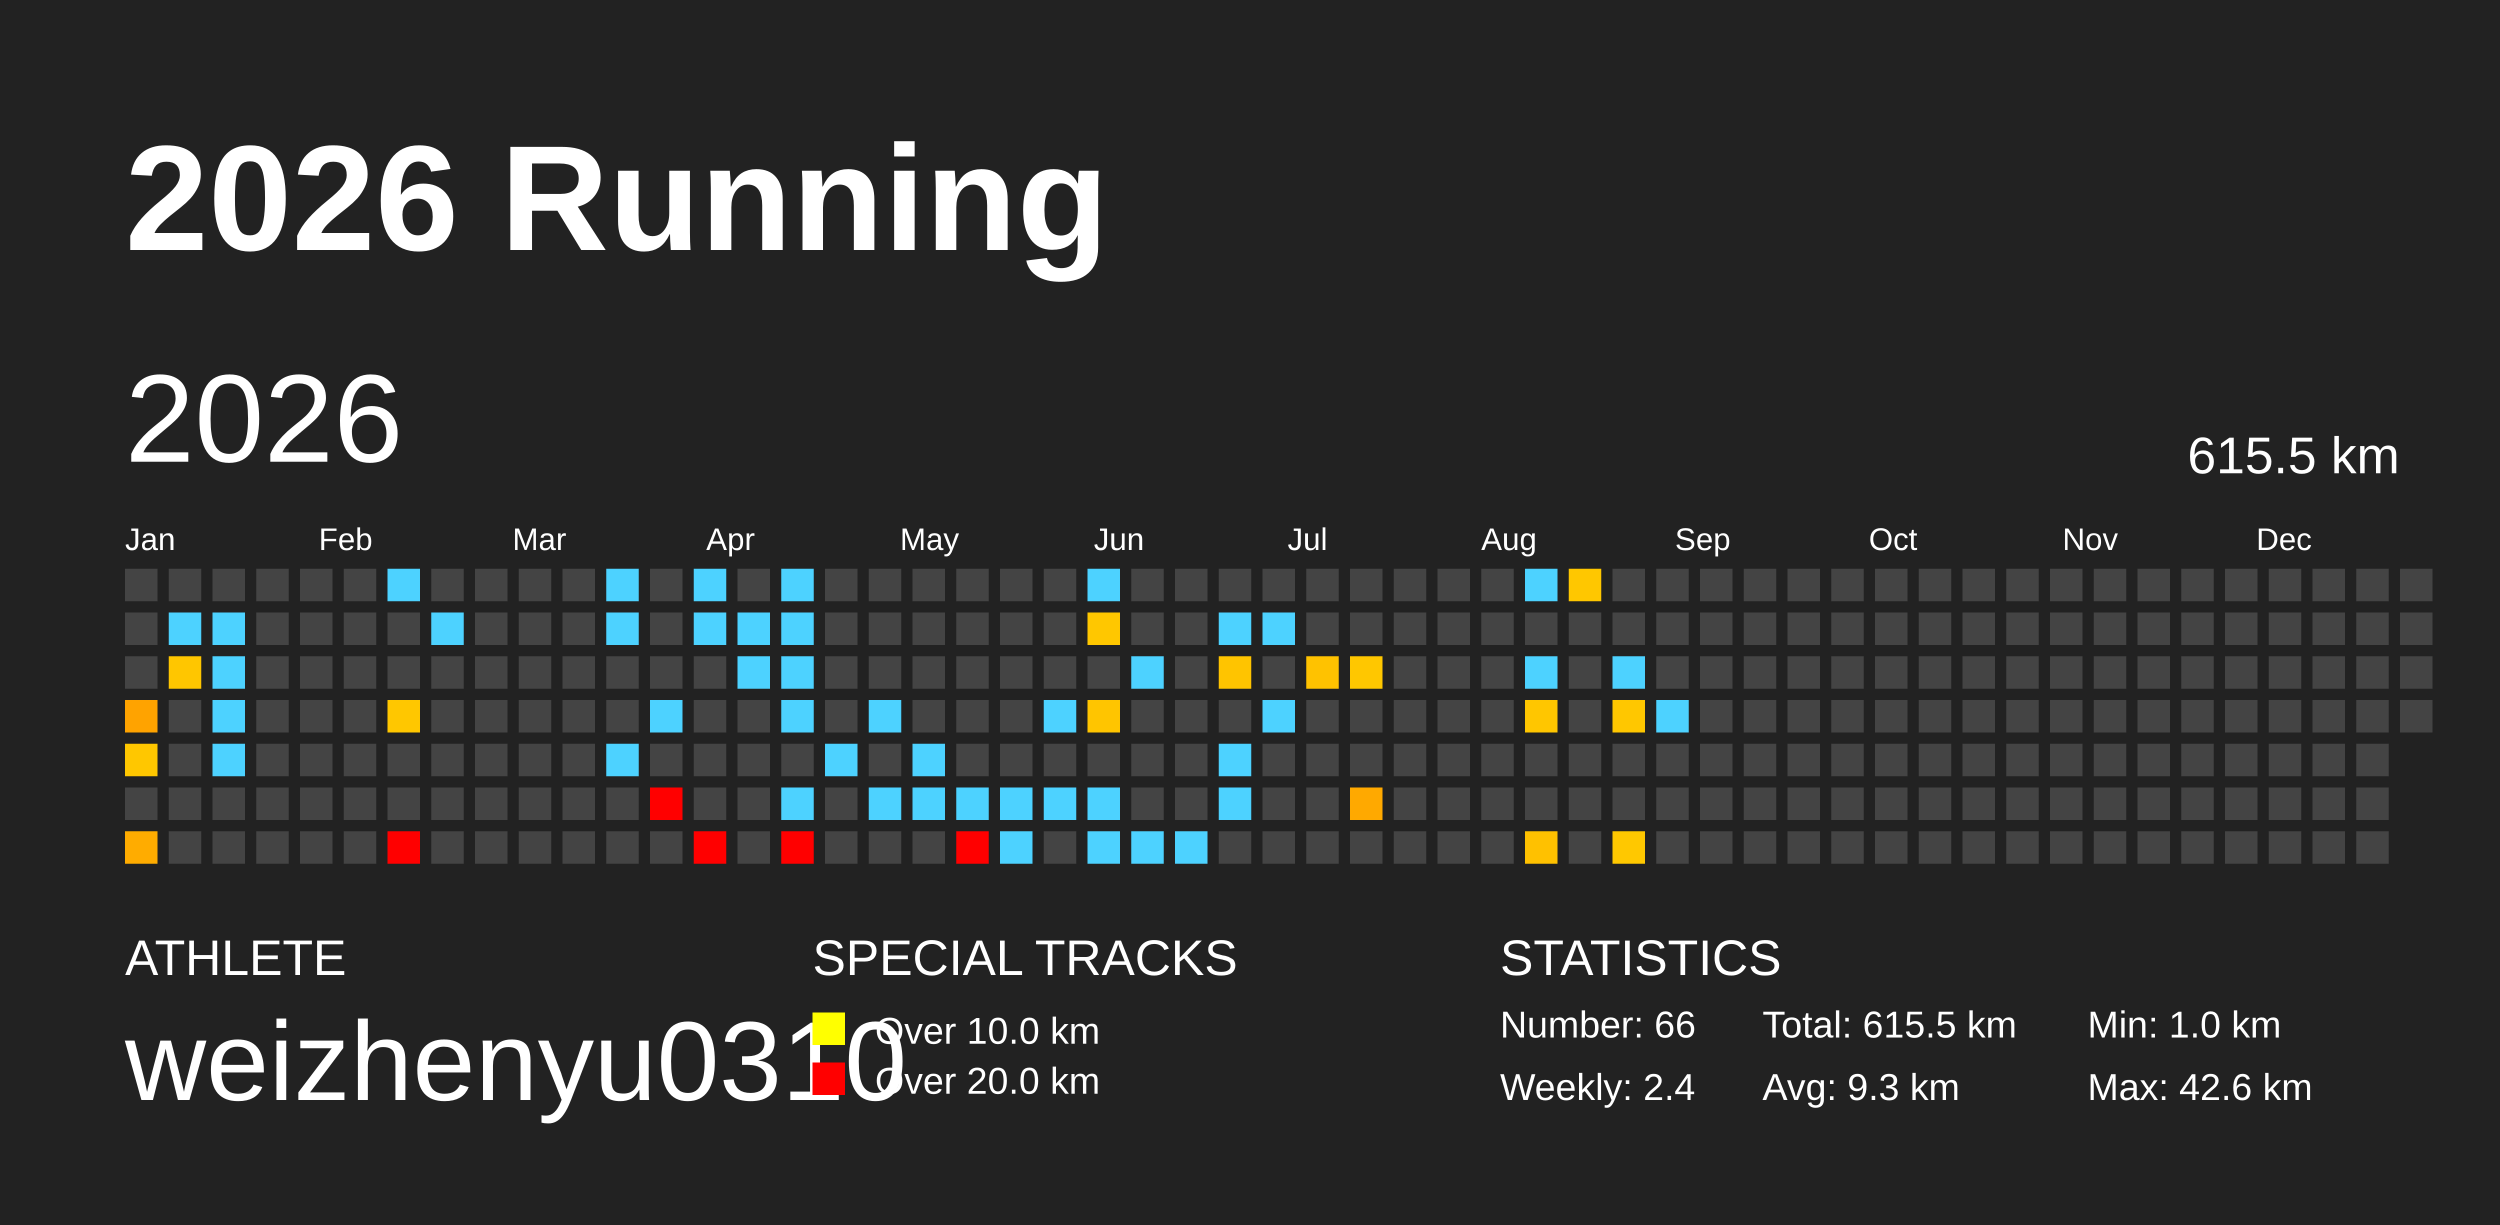
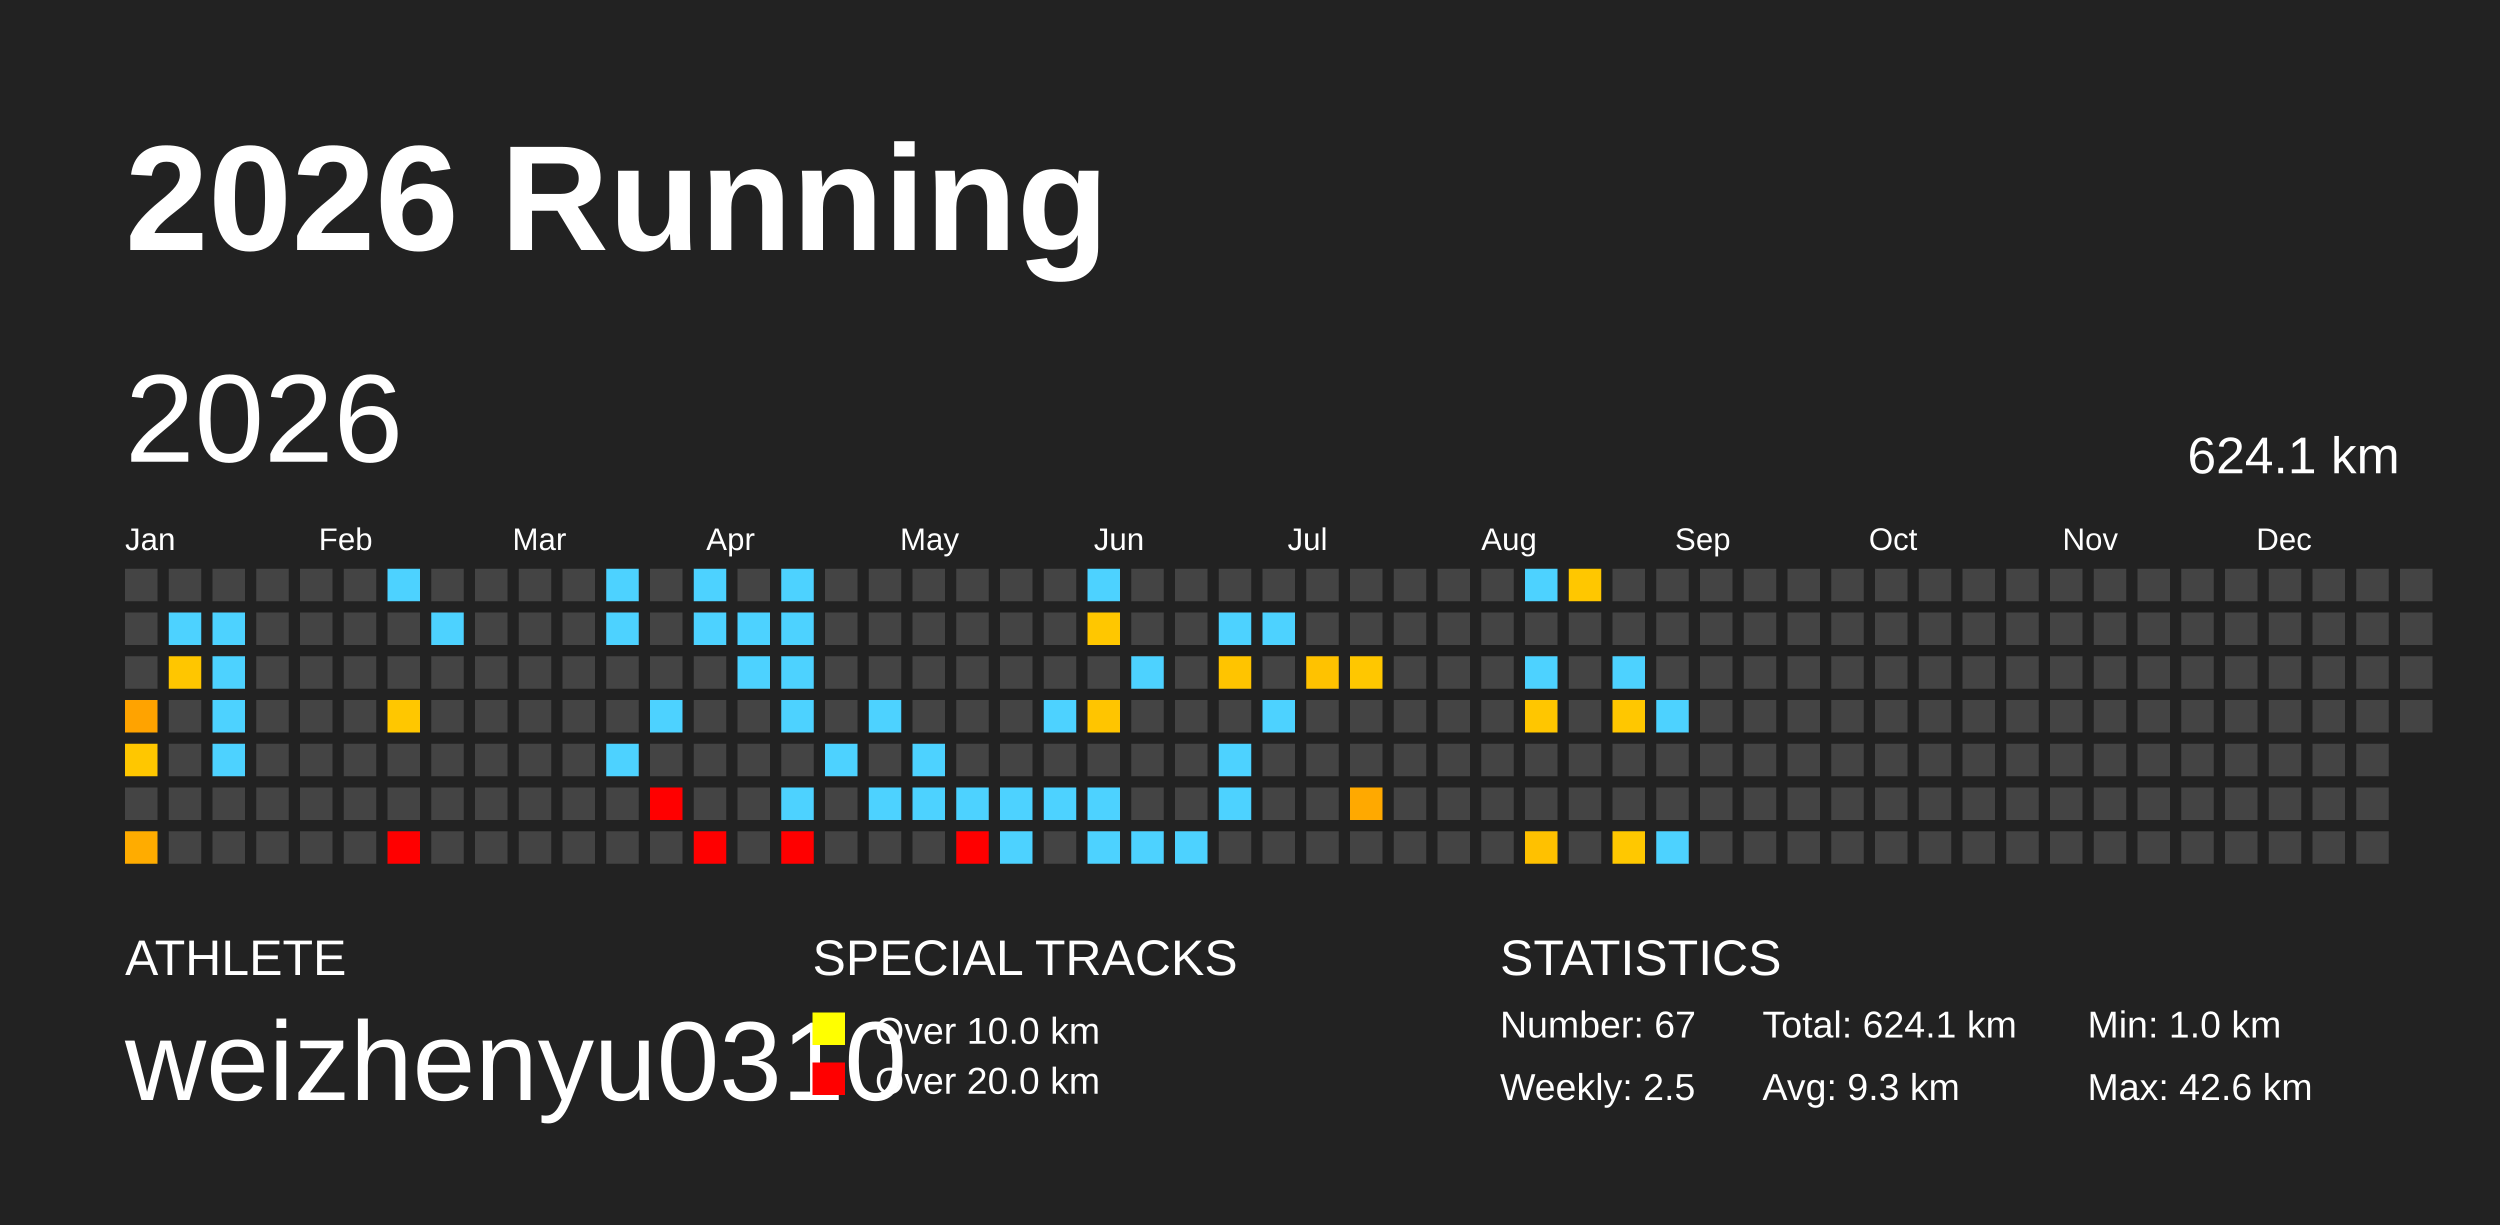
<svg xmlns="http://www.w3.org/2000/svg" baseProfile="full" height="98mm" version="1.1" viewBox="0,0,200,98" width="200mm">
  <defs />
  <rect fill="#222222" height="98" width="200" x="0" y="0" />
  <text fill="#FFFFFF" style="font-size:12px; font-family:Arial; font-weight:bold;" x="10" y="20">2026 Running</text>
  <text fill="#FFFFFF" style="font-size:4px; font-family:Arial" x="10" y="78">ATHLETE</text>
  <text fill="#FFFFFF" style="font-size:9px; font-family:Arial" x="10" y="88">weizhenyu0310</text>
  <text fill="#FFFFFF" style="font-size:4px; font-family:Arial" x="65" y="78">SPECIAL TRACKS</text>
  <rect fill="yellow" height="2.6" width="2.6" x="65" y="81" />
  <text fill="#FFFFFF" style="font-size:3px; font-family:Arial" x="70" y="83.5">Over 10.0 km</text>
  <rect fill="red" height="2.6" width="2.6" x="65" y="85" />
  <text fill="#FFFFFF" style="font-size:3px; font-family:Arial" x="70" y="87.5">Over 20.0 km</text>
  <text fill="#FFFFFF" style="font-size:4px; font-family:Arial" x="120" y="78">STATISTICS</text>
-   <text fill="#FFFFFF" style="font-size:3px; font-family:Arial" x="120" y="83">Number: 66</text>
-   <text fill="#FFFFFF" style="font-size:3px; font-family:Arial" x="120" y="88">Weekly: 2.4</text>
-   <text fill="#FFFFFF" style="font-size:3px; font-family:Arial" x="141" y="83">Total: 615.5 km</text>
+   <text fill="#FFFFFF" style="font-size:3px; font-family:Arial" x="120" y="83">Number: 67</text>
+   <text fill="#FFFFFF" style="font-size:3px; font-family:Arial" x="120" y="88">Weekly: 2.5</text>
+   <text fill="#FFFFFF" style="font-size:3px; font-family:Arial" x="141" y="83">Total: 624.1 km</text>
  <text fill="#FFFFFF" style="font-size:3px; font-family:Arial" x="141" y="88">Avg: 9.3 km</text>
  <text fill="#FFFFFF" style="font-size:3px; font-family:Arial" x="167" y="83">Min: 1.0 km</text>
  <text fill="#FFFFFF" style="font-size:3px; font-family:Arial" x="167" y="88">Max: 42.6 km</text>
  <text dominant-baseline="hanging" fill="#FFFFFF" style="font-size:10.0px; font-family:Arial;" x="10" y="30">2026</text>
-   <text dominant-baseline="hanging" fill="#FFFFFF" style="font-size:4.125px; font-family:Arial;" x="175" y="35">615.5 km</text>
+   <text dominant-baseline="hanging" fill="#FFFFFF" style="font-size:4.125px; font-family:Arial;" x="175" y="35">624.1 km</text>
  <text fill="#FFFFFF" style="font-size:2.5px; font-family:Arial" x="10.0" y="44">Jan</text>
  <text fill="#FFFFFF" style="font-size:2.5px; font-family:Arial" x="25.5" y="44">Feb</text>
  <text fill="#FFFFFF" style="font-size:2.5px; font-family:Arial" x="41.0" y="44">Mar</text>
  <text fill="#FFFFFF" style="font-size:2.5px; font-family:Arial" x="56.5" y="44">Apr</text>
  <text fill="#FFFFFF" style="font-size:2.5px; font-family:Arial" x="72.0" y="44">May</text>
  <text fill="#FFFFFF" style="font-size:2.5px; font-family:Arial" x="87.5" y="44">Jun</text>
  <text fill="#FFFFFF" style="font-size:2.5px; font-family:Arial" x="103.0" y="44">Jul</text>
  <text fill="#FFFFFF" style="font-size:2.5px; font-family:Arial" x="118.5" y="44">Aug</text>
  <text fill="#FFFFFF" style="font-size:2.5px; font-family:Arial" x="134.0" y="44">Sep</text>
  <text fill="#FFFFFF" style="font-size:2.5px; font-family:Arial" x="149.5" y="44">Oct</text>
  <text fill="#FFFFFF" style="font-size:2.5px; font-family:Arial" x="165.0" y="44">Nov</text>
  <text fill="#FFFFFF" style="font-size:2.5px; font-family:Arial" x="180.5" y="44">Dec</text>
  <rect fill="#444444" height="2.6" width="2.6" x="10.0" y="45.5" />
  <rect fill="#444444" height="2.6" width="2.6" x="10.0" y="49.0" />
  <rect fill="#444444" height="2.6" width="2.6" x="10.0" y="52.5" />
  <rect fill="#ffa300" height="2.6" width="2.6" x="10.0" y="56.0" />
  <rect fill="#ffc700" height="2.6" width="2.6" x="10.0" y="59.5" />
  <rect fill="#444444" height="2.6" width="2.6" x="10.0" y="63.0" />
  <rect fill="#ffac00" height="2.6" width="2.6" x="10.0" y="66.5" />
  <rect fill="#444444" height="2.6" width="2.6" x="13.5" y="45.5" />
  <rect fill="#4dd2ff" height="2.6" width="2.6" x="13.5" y="49.0" />
  <rect fill="#ffc600" height="2.6" width="2.6" x="13.5" y="52.5" />
  <rect fill="#444444" height="2.6" width="2.6" x="13.5" y="56.0" />
  <rect fill="#444444" height="2.6" width="2.6" x="13.5" y="59.5" />
  <rect fill="#444444" height="2.6" width="2.6" x="13.5" y="63.0" />
  <rect fill="#444444" height="2.6" width="2.6" x="13.5" y="66.5" />
  <rect fill="#444444" height="2.6" width="2.6" x="17.0" y="45.5" />
  <rect fill="#4dd2ff" height="2.6" width="2.6" x="17.0" y="49.0" />
  <rect fill="#4dd2ff" height="2.6" width="2.6" x="17.0" y="52.5" />
  <rect fill="#4dd2ff" height="2.6" width="2.6" x="17.0" y="56.0" />
  <rect fill="#4dd2ff" height="2.6" width="2.6" x="17.0" y="59.5" />
  <rect fill="#444444" height="2.6" width="2.6" x="17.0" y="63.0" />
  <rect fill="#444444" height="2.6" width="2.6" x="17.0" y="66.5" />
  <rect fill="#444444" height="2.6" width="2.6" x="20.5" y="45.5" />
  <rect fill="#444444" height="2.6" width="2.6" x="20.5" y="49.0" />
  <rect fill="#444444" height="2.6" width="2.6" x="20.5" y="52.5" />
  <rect fill="#444444" height="2.6" width="2.6" x="20.5" y="56.0" />
  <rect fill="#444444" height="2.6" width="2.6" x="20.5" y="59.5" />
  <rect fill="#444444" height="2.6" width="2.6" x="20.5" y="63.0" />
  <rect fill="#444444" height="2.6" width="2.6" x="20.5" y="66.5" />
  <rect fill="#444444" height="2.6" width="2.6" x="24.0" y="45.5" />
  <rect fill="#444444" height="2.6" width="2.6" x="24.0" y="49.0" />
  <rect fill="#444444" height="2.6" width="2.6" x="24.0" y="52.5" />
  <rect fill="#444444" height="2.6" width="2.6" x="24.0" y="56.0" />
  <rect fill="#444444" height="2.6" width="2.6" x="24.0" y="59.5" />
  <rect fill="#444444" height="2.6" width="2.6" x="24.0" y="63.0" />
  <rect fill="#444444" height="2.6" width="2.6" x="24.0" y="66.5" />
  <rect fill="#444444" height="2.6" width="2.6" x="27.5" y="45.5" />
  <rect fill="#444444" height="2.6" width="2.6" x="27.5" y="49.0" />
  <rect fill="#444444" height="2.6" width="2.6" x="27.5" y="52.5" />
  <rect fill="#444444" height="2.6" width="2.6" x="27.5" y="56.0" />
  <rect fill="#444444" height="2.6" width="2.6" x="27.5" y="59.5" />
  <rect fill="#444444" height="2.6" width="2.6" x="27.5" y="63.0" />
  <rect fill="#444444" height="2.6" width="2.6" x="27.5" y="66.5" />
  <rect fill="#4dd2ff" height="2.6" width="2.6" x="31.0" y="45.5" />
  <rect fill="#444444" height="2.6" width="2.6" x="31.0" y="49.0" />
  <rect fill="#444444" height="2.6" width="2.6" x="31.0" y="52.5" />
  <rect fill="#ffc700" height="2.6" width="2.6" x="31.0" y="56.0" />
  <rect fill="#444444" height="2.6" width="2.6" x="31.0" y="59.5" />
  <rect fill="#444444" height="2.6" width="2.6" x="31.0" y="63.0" />
  <rect fill="red" height="2.6" width="2.6" x="31.0" y="66.5" />
  <rect fill="#444444" height="2.6" width="2.6" x="34.5" y="45.5" />
  <rect fill="#4dd2ff" height="2.6" width="2.6" x="34.5" y="49.0" />
  <rect fill="#444444" height="2.6" width="2.6" x="34.5" y="52.5" />
  <rect fill="#444444" height="2.6" width="2.6" x="34.5" y="56.0" />
  <rect fill="#444444" height="2.6" width="2.6" x="34.5" y="59.5" />
  <rect fill="#444444" height="2.6" width="2.6" x="34.5" y="63.0" />
  <rect fill="#444444" height="2.6" width="2.6" x="34.5" y="66.5" />
  <rect fill="#444444" height="2.6" width="2.6" x="38.0" y="45.5" />
  <rect fill="#444444" height="2.6" width="2.6" x="38.0" y="49.0" />
  <rect fill="#444444" height="2.6" width="2.6" x="38.0" y="52.5" />
  <rect fill="#444444" height="2.6" width="2.6" x="38.0" y="56.0" />
  <rect fill="#444444" height="2.6" width="2.6" x="38.0" y="59.5" />
  <rect fill="#444444" height="2.6" width="2.6" x="38.0" y="63.0" />
  <rect fill="#444444" height="2.6" width="2.6" x="38.0" y="66.5" />
  <rect fill="#444444" height="2.6" width="2.6" x="41.5" y="45.5" />
  <rect fill="#444444" height="2.6" width="2.6" x="41.5" y="49.0" />
  <rect fill="#444444" height="2.6" width="2.6" x="41.5" y="52.5" />
  <rect fill="#444444" height="2.6" width="2.6" x="41.5" y="56.0" />
  <rect fill="#444444" height="2.6" width="2.6" x="41.5" y="59.5" />
  <rect fill="#444444" height="2.6" width="2.6" x="41.5" y="63.0" />
  <rect fill="#444444" height="2.6" width="2.6" x="41.5" y="66.5" />
  <rect fill="#444444" height="2.6" width="2.6" x="45.0" y="45.5" />
  <rect fill="#444444" height="2.6" width="2.6" x="45.0" y="49.0" />
  <rect fill="#444444" height="2.6" width="2.6" x="45.0" y="52.5" />
  <rect fill="#444444" height="2.6" width="2.6" x="45.0" y="56.0" />
  <rect fill="#444444" height="2.6" width="2.6" x="45.0" y="59.5" />
  <rect fill="#444444" height="2.6" width="2.6" x="45.0" y="63.0" />
  <rect fill="#444444" height="2.6" width="2.6" x="45.0" y="66.5" />
  <rect fill="#4dd2ff" height="2.6" width="2.6" x="48.5" y="45.5" />
  <rect fill="#4dd2ff" height="2.6" width="2.6" x="48.5" y="49.0" />
  <rect fill="#444444" height="2.6" width="2.6" x="48.5" y="52.5" />
  <rect fill="#444444" height="2.6" width="2.6" x="48.5" y="56.0" />
  <rect fill="#4dd2ff" height="2.6" width="2.6" x="48.5" y="59.5" />
  <rect fill="#444444" height="2.6" width="2.6" x="48.5" y="63.0" />
  <rect fill="#444444" height="2.6" width="2.6" x="48.5" y="66.5" />
  <rect fill="#444444" height="2.6" width="2.6" x="52.0" y="45.5" />
  <rect fill="#444444" height="2.6" width="2.6" x="52.0" y="49.0" />
  <rect fill="#444444" height="2.6" width="2.6" x="52.0" y="52.5" />
  <rect fill="#4dd2ff" height="2.6" width="2.6" x="52.0" y="56.0" />
  <rect fill="#444444" height="2.6" width="2.6" x="52.0" y="59.5" />
  <rect fill="red" height="2.6" width="2.6" x="52.0" y="63.0" />
  <rect fill="#444444" height="2.6" width="2.6" x="52.0" y="66.5" />
  <rect fill="#4dd2ff" height="2.6" width="2.6" x="55.5" y="45.5" />
  <rect fill="#4dd2ff" height="2.6" width="2.6" x="55.5" y="49.0" />
  <rect fill="#444444" height="2.6" width="2.6" x="55.5" y="52.5" />
  <rect fill="#444444" height="2.6" width="2.6" x="55.5" y="56.0" />
  <rect fill="#444444" height="2.6" width="2.6" x="55.5" y="59.5" />
  <rect fill="#444444" height="2.6" width="2.6" x="55.5" y="63.0" />
  <rect fill="red" height="2.6" width="2.6" x="55.5" y="66.5" />
  <rect fill="#444444" height="2.6" width="2.6" x="59.0" y="45.5" />
  <rect fill="#4dd2ff" height="2.6" width="2.6" x="59.0" y="49.0" />
  <rect fill="#4dd2ff" height="2.6" width="2.6" x="59.0" y="52.5" />
  <rect fill="#444444" height="2.6" width="2.6" x="59.0" y="56.0" />
  <rect fill="#444444" height="2.6" width="2.6" x="59.0" y="59.5" />
  <rect fill="#444444" height="2.6" width="2.6" x="59.0" y="63.0" />
  <rect fill="#444444" height="2.6" width="2.6" x="59.0" y="66.5" />
  <rect fill="#4dd2ff" height="2.6" width="2.6" x="62.5" y="45.5" />
  <rect fill="#4dd2ff" height="2.6" width="2.6" x="62.5" y="49.0" />
  <rect fill="#4dd2ff" height="2.6" width="2.6" x="62.5" y="52.5" />
  <rect fill="#4dd2ff" height="2.6" width="2.6" x="62.5" y="56.0" />
  <rect fill="#444444" height="2.6" width="2.6" x="62.5" y="59.5" />
  <rect fill="#4dd2ff" height="2.6" width="2.6" x="62.5" y="63.0" />
  <rect fill="red" height="2.6" width="2.6" x="62.5" y="66.5" />
  <rect fill="#444444" height="2.6" width="2.6" x="66.0" y="45.5" />
  <rect fill="#444444" height="2.6" width="2.6" x="66.0" y="49.0" />
  <rect fill="#444444" height="2.6" width="2.6" x="66.0" y="52.5" />
  <rect fill="#444444" height="2.6" width="2.6" x="66.0" y="56.0" />
  <rect fill="#4dd2ff" height="2.6" width="2.6" x="66.0" y="59.5" />
  <rect fill="#444444" height="2.6" width="2.6" x="66.0" y="63.0" />
  <rect fill="#444444" height="2.6" width="2.6" x="66.0" y="66.5" />
  <rect fill="#444444" height="2.6" width="2.6" x="69.5" y="45.5" />
  <rect fill="#444444" height="2.6" width="2.6" x="69.5" y="49.0" />
  <rect fill="#444444" height="2.6" width="2.6" x="69.5" y="52.5" />
  <rect fill="#4dd2ff" height="2.6" width="2.6" x="69.5" y="56.0" />
  <rect fill="#444444" height="2.6" width="2.6" x="69.5" y="59.5" />
  <rect fill="#4dd2ff" height="2.6" width="2.6" x="69.5" y="63.0" />
  <rect fill="#444444" height="2.6" width="2.6" x="69.5" y="66.5" />
  <rect fill="#444444" height="2.6" width="2.6" x="73.0" y="45.5" />
  <rect fill="#444444" height="2.6" width="2.6" x="73.0" y="49.0" />
  <rect fill="#444444" height="2.6" width="2.6" x="73.0" y="52.5" />
  <rect fill="#444444" height="2.6" width="2.6" x="73.0" y="56.0" />
  <rect fill="#4dd2ff" height="2.6" width="2.6" x="73.0" y="59.5" />
  <rect fill="#4dd2ff" height="2.6" width="2.6" x="73.0" y="63.0" />
  <rect fill="#444444" height="2.6" width="2.6" x="73.0" y="66.5" />
  <rect fill="#444444" height="2.6" width="2.6" x="76.5" y="45.5" />
  <rect fill="#444444" height="2.6" width="2.6" x="76.5" y="49.0" />
  <rect fill="#444444" height="2.6" width="2.6" x="76.5" y="52.5" />
  <rect fill="#444444" height="2.6" width="2.6" x="76.5" y="56.0" />
  <rect fill="#444444" height="2.6" width="2.6" x="76.5" y="59.5" />
  <rect fill="#4dd2ff" height="2.6" width="2.6" x="76.5" y="63.0" />
  <rect fill="red" height="2.6" width="2.6" x="76.5" y="66.5" />
  <rect fill="#444444" height="2.6" width="2.6" x="80.0" y="45.5" />
  <rect fill="#444444" height="2.6" width="2.6" x="80.0" y="49.0" />
  <rect fill="#444444" height="2.6" width="2.6" x="80.0" y="52.5" />
  <rect fill="#444444" height="2.6" width="2.6" x="80.0" y="56.0" />
  <rect fill="#444444" height="2.6" width="2.6" x="80.0" y="59.5" />
  <rect fill="#4dd2ff" height="2.6" width="2.6" x="80.0" y="63.0" />
  <rect fill="#4dd2ff" height="2.6" width="2.6" x="80.0" y="66.5" />
  <rect fill="#444444" height="2.6" width="2.6" x="83.5" y="45.5" />
  <rect fill="#444444" height="2.6" width="2.6" x="83.5" y="49.0" />
  <rect fill="#444444" height="2.6" width="2.6" x="83.5" y="52.5" />
  <rect fill="#4dd2ff" height="2.6" width="2.6" x="83.5" y="56.0" />
  <rect fill="#444444" height="2.6" width="2.6" x="83.5" y="59.5" />
  <rect fill="#4dd2ff" height="2.6" width="2.6" x="83.5" y="63.0" />
  <rect fill="#444444" height="2.6" width="2.6" x="83.5" y="66.5" />
  <rect fill="#4dd2ff" height="2.6" width="2.6" x="87.0" y="45.5" />
  <rect fill="#ffc700" height="2.6" width="2.6" x="87.0" y="49.0" />
  <rect fill="#444444" height="2.6" width="2.6" x="87.0" y="52.5" />
  <rect fill="#ffc500" height="2.6" width="2.6" x="87.0" y="56.0" />
  <rect fill="#444444" height="2.6" width="2.6" x="87.0" y="59.5" />
  <rect fill="#4dd2ff" height="2.6" width="2.6" x="87.0" y="63.0" />
  <rect fill="#4dd2ff" height="2.6" width="2.6" x="87.0" y="66.5" />
  <rect fill="#444444" height="2.6" width="2.6" x="90.5" y="45.5" />
  <rect fill="#444444" height="2.6" width="2.6" x="90.5" y="49.0" />
  <rect fill="#4dd2ff" height="2.6" width="2.6" x="90.5" y="52.5" />
  <rect fill="#444444" height="2.6" width="2.6" x="90.5" y="56.0" />
  <rect fill="#444444" height="2.6" width="2.6" x="90.5" y="59.5" />
  <rect fill="#444444" height="2.6" width="2.6" x="90.5" y="63.0" />
  <rect fill="#4dd2ff" height="2.6" width="2.6" x="90.5" y="66.5" />
  <rect fill="#444444" height="2.6" width="2.6" x="94.0" y="45.5" />
  <rect fill="#444444" height="2.6" width="2.6" x="94.0" y="49.0" />
  <rect fill="#444444" height="2.6" width="2.6" x="94.0" y="52.5" />
  <rect fill="#444444" height="2.6" width="2.6" x="94.0" y="56.0" />
  <rect fill="#444444" height="2.6" width="2.6" x="94.0" y="59.5" />
  <rect fill="#444444" height="2.6" width="2.6" x="94.0" y="63.0" />
  <rect fill="#4dd2ff" height="2.6" width="2.6" x="94.0" y="66.5" />
  <rect fill="#444444" height="2.6" width="2.6" x="97.5" y="45.5" />
  <rect fill="#4dd2ff" height="2.6" width="2.6" x="97.5" y="49.0" />
  <rect fill="#ffc400" height="2.6" width="2.6" x="97.5" y="52.5" />
  <rect fill="#444444" height="2.6" width="2.6" x="97.5" y="56.0" />
  <rect fill="#4dd2ff" height="2.6" width="2.6" x="97.5" y="59.5" />
  <rect fill="#4dd2ff" height="2.6" width="2.6" x="97.5" y="63.0" />
  <rect fill="#444444" height="2.6" width="2.6" x="97.5" y="66.5" />
  <rect fill="#444444" height="2.6" width="2.6" x="101.0" y="45.5" />
  <rect fill="#4dd2ff" height="2.6" width="2.6" x="101.0" y="49.0" />
  <rect fill="#444444" height="2.6" width="2.6" x="101.0" y="52.5" />
  <rect fill="#4dd2ff" height="2.6" width="2.6" x="101.0" y="56.0" />
  <rect fill="#444444" height="2.6" width="2.6" x="101.0" y="59.5" />
  <rect fill="#444444" height="2.6" width="2.6" x="101.0" y="63.0" />
  <rect fill="#444444" height="2.6" width="2.6" x="101.0" y="66.5" />
  <rect fill="#444444" height="2.6" width="2.6" x="104.5" y="45.5" />
  <rect fill="#444444" height="2.6" width="2.6" x="104.5" y="49.0" />
  <rect fill="#ffc200" height="2.6" width="2.6" x="104.5" y="52.5" />
  <rect fill="#444444" height="2.6" width="2.6" x="104.5" y="56.0" />
  <rect fill="#444444" height="2.6" width="2.6" x="104.5" y="59.5" />
  <rect fill="#444444" height="2.6" width="2.6" x="104.5" y="63.0" />
  <rect fill="#444444" height="2.6" width="2.6" x="104.5" y="66.5" />
  <rect fill="#444444" height="2.6" width="2.6" x="108.0" y="45.5" />
  <rect fill="#444444" height="2.6" width="2.6" x="108.0" y="49.0" />
  <rect fill="#ffc700" height="2.6" width="2.6" x="108.0" y="52.5" />
  <rect fill="#444444" height="2.6" width="2.6" x="108.0" y="56.0" />
  <rect fill="#444444" height="2.6" width="2.6" x="108.0" y="59.5" />
  <rect fill="#ffa900" height="2.6" width="2.6" x="108.0" y="63.0" />
  <rect fill="#444444" height="2.6" width="2.6" x="108.0" y="66.5" />
  <rect fill="#444444" height="2.6" width="2.6" x="111.5" y="45.5" />
  <rect fill="#444444" height="2.6" width="2.6" x="111.5" y="49.0" />
  <rect fill="#444444" height="2.6" width="2.6" x="111.5" y="52.5" />
  <rect fill="#444444" height="2.6" width="2.6" x="111.5" y="56.0" />
  <rect fill="#444444" height="2.6" width="2.6" x="111.5" y="59.5" />
  <rect fill="#444444" height="2.6" width="2.6" x="111.5" y="63.0" />
  <rect fill="#444444" height="2.6" width="2.6" x="111.5" y="66.5" />
  <rect fill="#444444" height="2.6" width="2.6" x="115.0" y="45.5" />
  <rect fill="#444444" height="2.6" width="2.6" x="115.0" y="49.0" />
  <rect fill="#444444" height="2.6" width="2.6" x="115.0" y="52.5" />
  <rect fill="#444444" height="2.6" width="2.6" x="115.0" y="56.0" />
  <rect fill="#444444" height="2.6" width="2.6" x="115.0" y="59.5" />
  <rect fill="#444444" height="2.6" width="2.6" x="115.0" y="63.0" />
  <rect fill="#444444" height="2.6" width="2.6" x="115.0" y="66.5" />
  <rect fill="#444444" height="2.6" width="2.6" x="118.5" y="45.5" />
  <rect fill="#444444" height="2.6" width="2.6" x="118.5" y="49.0" />
  <rect fill="#444444" height="2.6" width="2.6" x="118.5" y="52.5" />
  <rect fill="#444444" height="2.6" width="2.6" x="118.5" y="56.0" />
  <rect fill="#444444" height="2.6" width="2.6" x="118.5" y="59.5" />
  <rect fill="#444444" height="2.6" width="2.6" x="118.5" y="63.0" />
  <rect fill="#444444" height="2.6" width="2.6" x="118.5" y="66.5" />
  <rect fill="#4dd2ff" height="2.6" width="2.6" x="122.0" y="45.5" />
  <rect fill="#444444" height="2.6" width="2.6" x="122.0" y="49.0" />
  <rect fill="#4dd2ff" height="2.6" width="2.6" x="122.0" y="52.5" />
  <rect fill="#ffc600" height="2.6" width="2.6" x="122.0" y="56.0" />
  <rect fill="#444444" height="2.6" width="2.6" x="122.0" y="59.5" />
  <rect fill="#444444" height="2.6" width="2.6" x="122.0" y="63.0" />
  <rect fill="#ffc100" height="2.6" width="2.6" x="122.0" y="66.5" />
  <rect fill="#ffc700" height="2.6" width="2.6" x="125.5" y="45.5" />
  <rect fill="#444444" height="2.6" width="2.6" x="125.5" y="49.0" />
  <rect fill="#444444" height="2.6" width="2.6" x="125.5" y="52.5" />
  <rect fill="#444444" height="2.6" width="2.6" x="125.5" y="56.0" />
  <rect fill="#444444" height="2.6" width="2.6" x="125.5" y="59.5" />
  <rect fill="#444444" height="2.6" width="2.6" x="125.5" y="63.0" />
  <rect fill="#444444" height="2.6" width="2.6" x="125.5" y="66.5" />
  <rect fill="#444444" height="2.6" width="2.6" x="129.0" y="45.5" />
  <rect fill="#444444" height="2.6" width="2.6" x="129.0" y="49.0" />
  <rect fill="#4dd2ff" height="2.6" width="2.6" x="129.0" y="52.5" />
  <rect fill="#ffc700" height="2.6" width="2.6" x="129.0" y="56.0" />
  <rect fill="#444444" height="2.6" width="2.6" x="129.0" y="59.5" />
  <rect fill="#444444" height="2.6" width="2.6" x="129.0" y="63.0" />
  <rect fill="#ffc800" height="2.6" width="2.6" x="129.0" y="66.5" />
  <rect fill="#444444" height="2.6" width="2.6" x="132.5" y="45.5" />
  <rect fill="#444444" height="2.6" width="2.6" x="132.5" y="49.0" />
  <rect fill="#444444" height="2.6" width="2.6" x="132.5" y="52.5" />
  <rect fill="#4dd2ff" height="2.6" width="2.6" x="132.5" y="56.0" />
  <rect fill="#444444" height="2.6" width="2.6" x="132.5" y="59.5" />
  <rect fill="#444444" height="2.6" width="2.6" x="132.5" y="63.0" />
-   <rect fill="#444444" height="2.6" width="2.6" x="132.5" y="66.5" />
+   <rect fill="#4dd2ff" height="2.6" width="2.6" x="132.5" y="66.5" />
  <rect fill="#444444" height="2.6" width="2.6" x="136.0" y="45.5" />
  <rect fill="#444444" height="2.6" width="2.6" x="136.0" y="49.0" />
  <rect fill="#444444" height="2.6" width="2.6" x="136.0" y="52.5" />
  <rect fill="#444444" height="2.6" width="2.6" x="136.0" y="56.0" />
  <rect fill="#444444" height="2.6" width="2.6" x="136.0" y="59.5" />
  <rect fill="#444444" height="2.6" width="2.6" x="136.0" y="63.0" />
  <rect fill="#444444" height="2.6" width="2.6" x="136.0" y="66.5" />
  <rect fill="#444444" height="2.6" width="2.6" x="139.5" y="45.5" />
  <rect fill="#444444" height="2.6" width="2.6" x="139.5" y="49.0" />
  <rect fill="#444444" height="2.6" width="2.6" x="139.5" y="52.5" />
  <rect fill="#444444" height="2.6" width="2.6" x="139.5" y="56.0" />
  <rect fill="#444444" height="2.6" width="2.6" x="139.5" y="59.5" />
  <rect fill="#444444" height="2.6" width="2.6" x="139.5" y="63.0" />
  <rect fill="#444444" height="2.6" width="2.6" x="139.5" y="66.5" />
  <rect fill="#444444" height="2.6" width="2.6" x="143.0" y="45.5" />
  <rect fill="#444444" height="2.6" width="2.6" x="143.0" y="49.0" />
  <rect fill="#444444" height="2.6" width="2.6" x="143.0" y="52.5" />
  <rect fill="#444444" height="2.6" width="2.6" x="143.0" y="56.0" />
  <rect fill="#444444" height="2.6" width="2.6" x="143.0" y="59.5" />
  <rect fill="#444444" height="2.6" width="2.6" x="143.0" y="63.0" />
  <rect fill="#444444" height="2.6" width="2.6" x="143.0" y="66.5" />
  <rect fill="#444444" height="2.6" width="2.6" x="146.5" y="45.5" />
  <rect fill="#444444" height="2.6" width="2.6" x="146.5" y="49.0" />
  <rect fill="#444444" height="2.6" width="2.6" x="146.5" y="52.5" />
  <rect fill="#444444" height="2.6" width="2.6" x="146.5" y="56.0" />
  <rect fill="#444444" height="2.6" width="2.6" x="146.5" y="59.5" />
  <rect fill="#444444" height="2.6" width="2.6" x="146.5" y="63.0" />
  <rect fill="#444444" height="2.6" width="2.6" x="146.5" y="66.5" />
  <rect fill="#444444" height="2.6" width="2.6" x="150.0" y="45.5" />
  <rect fill="#444444" height="2.6" width="2.6" x="150.0" y="49.0" />
  <rect fill="#444444" height="2.6" width="2.6" x="150.0" y="52.5" />
  <rect fill="#444444" height="2.6" width="2.6" x="150.0" y="56.0" />
  <rect fill="#444444" height="2.6" width="2.6" x="150.0" y="59.5" />
  <rect fill="#444444" height="2.6" width="2.6" x="150.0" y="63.0" />
  <rect fill="#444444" height="2.6" width="2.6" x="150.0" y="66.5" />
  <rect fill="#444444" height="2.6" width="2.6" x="153.5" y="45.5" />
  <rect fill="#444444" height="2.6" width="2.6" x="153.5" y="49.0" />
  <rect fill="#444444" height="2.6" width="2.6" x="153.5" y="52.5" />
  <rect fill="#444444" height="2.6" width="2.6" x="153.5" y="56.0" />
  <rect fill="#444444" height="2.6" width="2.6" x="153.5" y="59.5" />
  <rect fill="#444444" height="2.6" width="2.6" x="153.5" y="63.0" />
  <rect fill="#444444" height="2.6" width="2.6" x="153.5" y="66.5" />
  <rect fill="#444444" height="2.6" width="2.6" x="157.0" y="45.5" />
  <rect fill="#444444" height="2.6" width="2.6" x="157.0" y="49.0" />
  <rect fill="#444444" height="2.6" width="2.6" x="157.0" y="52.5" />
  <rect fill="#444444" height="2.6" width="2.6" x="157.0" y="56.0" />
  <rect fill="#444444" height="2.6" width="2.6" x="157.0" y="59.5" />
  <rect fill="#444444" height="2.6" width="2.6" x="157.0" y="63.0" />
  <rect fill="#444444" height="2.6" width="2.6" x="157.0" y="66.5" />
  <rect fill="#444444" height="2.6" width="2.6" x="160.5" y="45.5" />
  <rect fill="#444444" height="2.6" width="2.6" x="160.5" y="49.0" />
  <rect fill="#444444" height="2.6" width="2.6" x="160.5" y="52.5" />
  <rect fill="#444444" height="2.6" width="2.6" x="160.5" y="56.0" />
  <rect fill="#444444" height="2.6" width="2.6" x="160.5" y="59.5" />
  <rect fill="#444444" height="2.6" width="2.6" x="160.5" y="63.0" />
  <rect fill="#444444" height="2.6" width="2.6" x="160.5" y="66.5" />
  <rect fill="#444444" height="2.6" width="2.6" x="164.0" y="45.5" />
  <rect fill="#444444" height="2.6" width="2.6" x="164.0" y="49.0" />
  <rect fill="#444444" height="2.6" width="2.6" x="164.0" y="52.5" />
  <rect fill="#444444" height="2.6" width="2.6" x="164.0" y="56.0" />
  <rect fill="#444444" height="2.6" width="2.6" x="164.0" y="59.5" />
  <rect fill="#444444" height="2.6" width="2.6" x="164.0" y="63.0" />
  <rect fill="#444444" height="2.6" width="2.6" x="164.0" y="66.5" />
  <rect fill="#444444" height="2.6" width="2.6" x="167.5" y="45.5" />
  <rect fill="#444444" height="2.6" width="2.6" x="167.5" y="49.0" />
  <rect fill="#444444" height="2.6" width="2.6" x="167.5" y="52.5" />
  <rect fill="#444444" height="2.6" width="2.6" x="167.5" y="56.0" />
  <rect fill="#444444" height="2.6" width="2.6" x="167.5" y="59.5" />
  <rect fill="#444444" height="2.6" width="2.6" x="167.5" y="63.0" />
  <rect fill="#444444" height="2.6" width="2.6" x="167.5" y="66.5" />
  <rect fill="#444444" height="2.6" width="2.6" x="171.0" y="45.5" />
  <rect fill="#444444" height="2.6" width="2.6" x="171.0" y="49.0" />
  <rect fill="#444444" height="2.6" width="2.6" x="171.0" y="52.5" />
  <rect fill="#444444" height="2.6" width="2.6" x="171.0" y="56.0" />
  <rect fill="#444444" height="2.6" width="2.6" x="171.0" y="59.5" />
  <rect fill="#444444" height="2.6" width="2.6" x="171.0" y="63.0" />
  <rect fill="#444444" height="2.6" width="2.6" x="171.0" y="66.5" />
  <rect fill="#444444" height="2.6" width="2.6" x="174.5" y="45.5" />
  <rect fill="#444444" height="2.6" width="2.6" x="174.5" y="49.0" />
  <rect fill="#444444" height="2.6" width="2.6" x="174.5" y="52.5" />
  <rect fill="#444444" height="2.6" width="2.6" x="174.5" y="56.0" />
  <rect fill="#444444" height="2.6" width="2.6" x="174.5" y="59.5" />
  <rect fill="#444444" height="2.6" width="2.6" x="174.5" y="63.0" />
  <rect fill="#444444" height="2.6" width="2.6" x="174.5" y="66.5" />
  <rect fill="#444444" height="2.6" width="2.6" x="178.0" y="45.5" />
  <rect fill="#444444" height="2.6" width="2.6" x="178.0" y="49.0" />
  <rect fill="#444444" height="2.6" width="2.6" x="178.0" y="52.5" />
  <rect fill="#444444" height="2.6" width="2.6" x="178.0" y="56.0" />
  <rect fill="#444444" height="2.6" width="2.6" x="178.0" y="59.5" />
  <rect fill="#444444" height="2.6" width="2.6" x="178.0" y="63.0" />
  <rect fill="#444444" height="2.6" width="2.6" x="178.0" y="66.5" />
  <rect fill="#444444" height="2.6" width="2.6" x="181.5" y="45.5" />
  <rect fill="#444444" height="2.6" width="2.6" x="181.5" y="49.0" />
  <rect fill="#444444" height="2.6" width="2.6" x="181.5" y="52.5" />
  <rect fill="#444444" height="2.6" width="2.6" x="181.5" y="56.0" />
  <rect fill="#444444" height="2.6" width="2.6" x="181.5" y="59.5" />
  <rect fill="#444444" height="2.6" width="2.6" x="181.5" y="63.0" />
  <rect fill="#444444" height="2.6" width="2.6" x="181.5" y="66.5" />
  <rect fill="#444444" height="2.6" width="2.6" x="185.0" y="45.5" />
  <rect fill="#444444" height="2.6" width="2.6" x="185.0" y="49.0" />
  <rect fill="#444444" height="2.6" width="2.6" x="185.0" y="52.5" />
  <rect fill="#444444" height="2.6" width="2.6" x="185.0" y="56.0" />
  <rect fill="#444444" height="2.6" width="2.6" x="185.0" y="59.5" />
  <rect fill="#444444" height="2.6" width="2.6" x="185.0" y="63.0" />
  <rect fill="#444444" height="2.6" width="2.6" x="185.0" y="66.5" />
  <rect fill="#444444" height="2.6" width="2.6" x="188.5" y="45.5" />
  <rect fill="#444444" height="2.6" width="2.6" x="188.5" y="49.0" />
  <rect fill="#444444" height="2.6" width="2.6" x="188.5" y="52.5" />
  <rect fill="#444444" height="2.6" width="2.6" x="188.5" y="56.0" />
  <rect fill="#444444" height="2.6" width="2.6" x="188.5" y="59.5" />
  <rect fill="#444444" height="2.6" width="2.6" x="188.5" y="63.0" />
  <rect fill="#444444" height="2.6" width="2.6" x="188.5" y="66.5" />
  <rect fill="#444444" height="2.6" width="2.6" x="192.0" y="45.5" />
  <rect fill="#444444" height="2.6" width="2.6" x="192.0" y="49.0" />
  <rect fill="#444444" height="2.6" width="2.6" x="192.0" y="52.5" />
  <rect fill="#444444" height="2.6" width="2.6" x="192.0" y="56.0" />
</svg>
